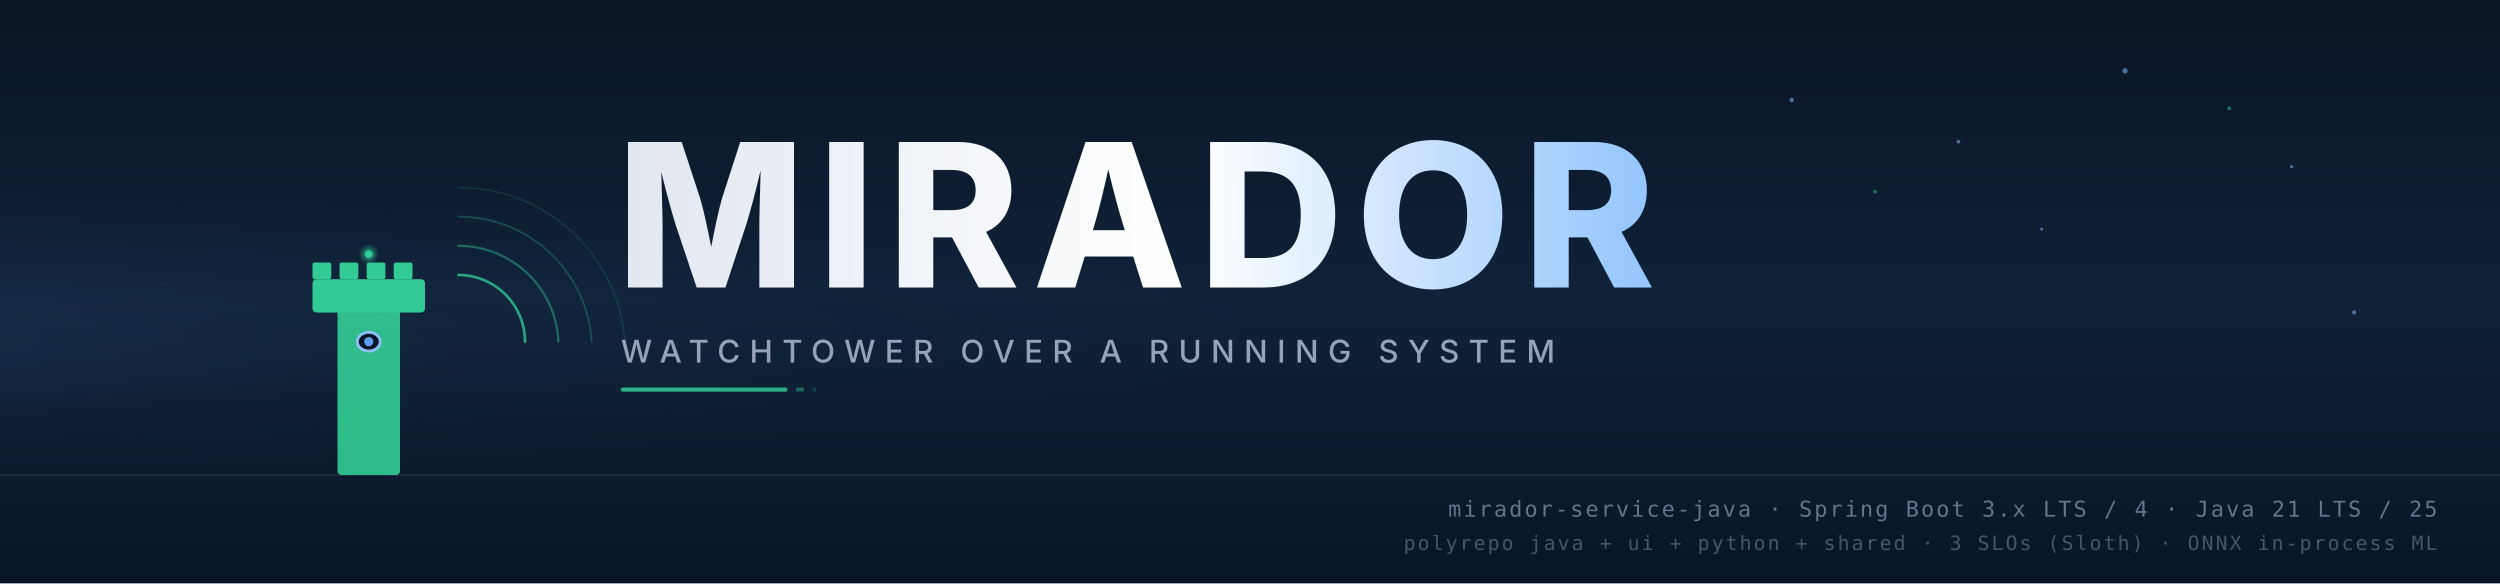
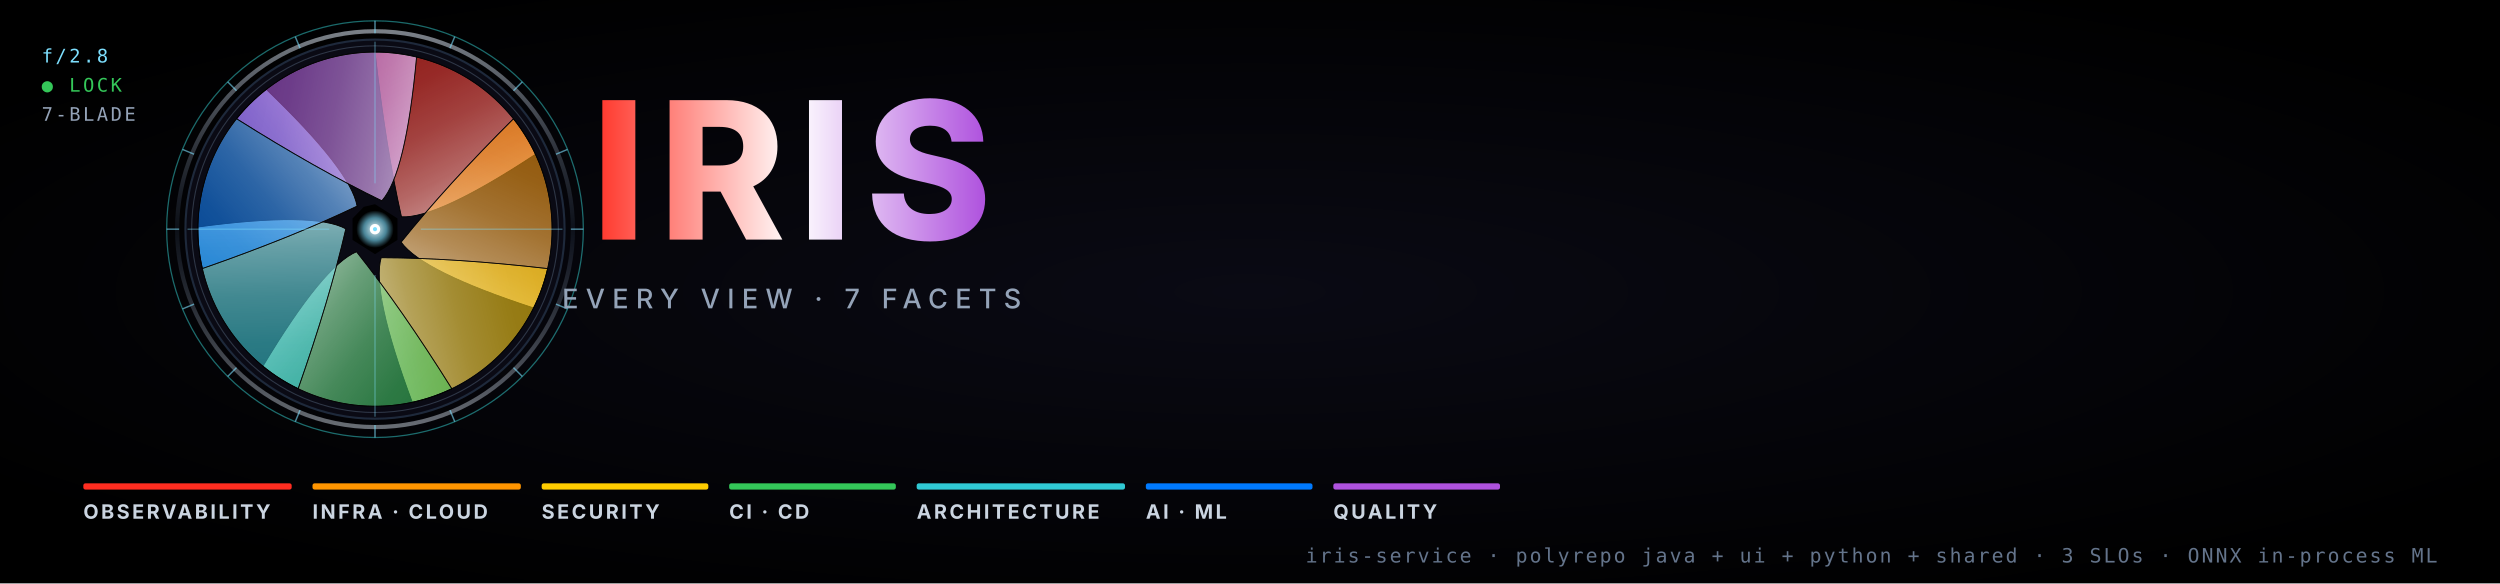
- <svg xmlns="http://www.w3.org/2000/svg" viewBox="0 0 1200 280" width="1200" height="280" role="img" aria-label="Mirador — watchtower over a running system">
+ <svg xmlns="http://www.w3.org/2000/svg" viewBox="0 0 1200 280" width="1200" height="280" role="img" aria-label="Iris (final candidate) — N base + progressive refract + HUD overlay, 7 axes of mastery">
  <defs>
-     <linearGradient id="sky" x1="0" y1="0" x2="0" y2="1">
-       <stop offset="0%" stop-color="#0a1424" />
-       <stop offset="50%" stop-color="#0f2238" />
-       <stop offset="100%" stop-color="#081526" />
-     </linearGradient>
-     <radialGradient id="beam" cx="18%" cy="55%" r="55%">
-       <stop offset="0%" stop-color="#60a5fa" stop-opacity="0.22" />
-       <stop offset="60%" stop-color="#60a5fa" stop-opacity="0.04" />
-       <stop offset="100%" stop-color="#60a5fa" stop-opacity="0" />
+     <radialGradient id="iris-bg" cx="50%" cy="50%" r="60%">
+       <stop offset="0%" stop-color="#0a0a14" />
+       <stop offset="100%" stop-color="#000000" />
    </radialGradient>
    <linearGradient id="title-grad" x1="0" y1="0" x2="1" y2="0">
-       <stop offset="0%" stop-color="#e2e8f0" />
-       <stop offset="55%" stop-color="#ffffff" />
-       <stop offset="100%" stop-color="#93c5fd" />
+       <stop offset="0%" stop-color="#ff3b30" />
+       <stop offset="50%" stop-color="#ffffff" />
+       <stop offset="100%" stop-color="#af52de" />
    </linearGradient>
-     <radialGradient id="pulse" cx="50%" cy="50%" r="50%">
-       <stop offset="0%" stop-color="#34d399" stop-opacity="1" />
-       <stop offset="60%" stop-color="#34d399" stop-opacity="0.3" />
-       <stop offset="100%" stop-color="#34d399" stop-opacity="0" />
+     <radialGradient id="sensor-glow" cx="50%" cy="50%" r="50%">
+       <stop offset="0%" stop-color="#ffffff" stop-opacity="0.95" />
+       <stop offset="60%" stop-color="#7ddffe" stop-opacity="0.6" />
+       <stop offset="100%" stop-color="#7ddffe" stop-opacity="0" />
    </radialGradient>
+     <linearGradient id="rim-light" x1="0" y1="0" x2="0" y2="1">
+       <stop offset="0%" stop-color="#cbd5e1" stop-opacity="0.6" />
+       <stop offset="50%" stop-color="#1e293b" stop-opacity="0.35" />
+       <stop offset="100%" stop-color="#cbd5e1" stop-opacity="0.5" />
+     </linearGradient>
+     <linearGradient id="glass-refract-progressive" x1="0" y1="0.5" x2="1" y2="0">
+       <stop offset="0%" stop-color="#ffffff" stop-opacity="0.5" />
+       <stop offset="22%" stop-color="#ffffff" stop-opacity="0.32" />
+       <stop offset="48%" stop-color="#ffffff" stop-opacity="0.16" />
+       <stop offset="75%" stop-color="#ffffff" stop-opacity="0.05" />
+       <stop offset="100%" stop-color="#ffffff" stop-opacity="0" />
+     </linearGradient>
  </defs>
-   <rect width="1200" height="280" fill="url(#sky)" />
-   <ellipse cx="210" cy="155" rx="900" ry="70" fill="url(#beam)" opacity="0.7" />
-   <g fill="#93c5fd" opacity="0.5">
-     <circle cx="860" cy="48" r="1.1" />
-     <circle cx="940" cy="68" r="0.9" />
-     <circle cx="1020" cy="34" r="1.3" />
-     <circle cx="1100" cy="80" r="0.8" />
-     <circle cx="980" cy="110" r="0.7" />
-     <circle cx="1130" cy="150" r="1.0" />
+   <rect width="1200" height="280" fill="url(#iris-bg)" />
+   <g transform="translate(180 110)">
+     <circle r="100" fill="none" stroke="#34d4d4" stroke-width="0.6" opacity="0.5" />
+     <circle r="95" fill="none" stroke="url(#rim-light)" stroke-width="2" />
+     <circle r="91" fill="#0a0a14" stroke="#1e293b" stroke-width="1" />
+     <circle r="88" fill="none" stroke="#475569" stroke-width="0.5" opacity="0.6" />
+     <g stroke="#7ddffe" stroke-width="0.7" opacity="0.6">
+       <g>
+         <line x1="0" y1="-100" x2="0" y2="-94" />
+       </g>
+       <g transform="rotate(22.5)">
+         <line x1="0" y1="-100" x2="0" y2="-94" />
+       </g>
+       <g transform="rotate(45)">
+         <line x1="0" y1="-100" x2="0" y2="-94" />
+       </g>
+       <g transform="rotate(67.5)">
+         <line x1="0" y1="-100" x2="0" y2="-94" />
+       </g>
+       <g transform="rotate(90)">
+         <line x1="0" y1="-100" x2="0" y2="-94" />
+       </g>
+       <g transform="rotate(112.5)">
+         <line x1="0" y1="-100" x2="0" y2="-94" />
+       </g>
+       <g transform="rotate(135)">
+         <line x1="0" y1="-100" x2="0" y2="-94" />
+       </g>
+       <g transform="rotate(157.5)">
+         <line x1="0" y1="-100" x2="0" y2="-94" />
+       </g>
+       <g transform="rotate(180)">
+         <line x1="0" y1="-100" x2="0" y2="-94" />
+       </g>
+       <g transform="rotate(202.5)">
+         <line x1="0" y1="-100" x2="0" y2="-94" />
+       </g>
+       <g transform="rotate(225)">
+         <line x1="0" y1="-100" x2="0" y2="-94" />
+       </g>
+       <g transform="rotate(247.5)">
+         <line x1="0" y1="-100" x2="0" y2="-94" />
+       </g>
+       <g transform="rotate(270)">
+         <line x1="0" y1="-100" x2="0" y2="-94" />
+       </g>
+       <g transform="rotate(292.5)">
+         <line x1="0" y1="-100" x2="0" y2="-94" />
+       </g>
+       <g transform="rotate(315)">
+         <line x1="0" y1="-100" x2="0" y2="-94" />
+       </g>
+       <g transform="rotate(337.5)">
+         <line x1="0" y1="-100" x2="0" y2="-94" />
+       </g>
+     </g>
+     <g stroke="#000000" stroke-width="0.4">
+       <g transform="rotate(-90)">
+         <path d="M 85 0 A 85 85 0 0 1 35.93 77.03 Q 5 30 5.92 12.69 Q 40 5 85 0 Z" fill="#ff2d20" opacity="0.55" />
+         <path d="M 85 0 A 85 85 0 0 1 35.93 77.03 Q 5 30 5.92 12.69 Q 40 5 85 0 Z" fill="url(#glass-refract-progressive)" />
+       </g>
+       <g transform="rotate(-38.57)">
+         <path d="M 85 0 A 85 85 0 0 1 35.93 77.03 Q 5 30 5.92 12.69 Q 40 5 85 0 Z" fill="#ff9500" opacity="0.55" />
+         <path d="M 85 0 A 85 85 0 0 1 35.93 77.03 Q 5 30 5.92 12.69 Q 40 5 85 0 Z" fill="url(#glass-refract-progressive)" />
+       </g>
+       <g transform="rotate(12.86)">
+         <path d="M 85 0 A 85 85 0 0 1 35.93 77.03 Q 5 30 5.92 12.69 Q 40 5 85 0 Z" fill="#ffcc00" opacity="0.55" />
+         <path d="M 85 0 A 85 85 0 0 1 35.93 77.03 Q 5 30 5.92 12.69 Q 40 5 85 0 Z" fill="url(#glass-refract-progressive)" />
+       </g>
+       <g transform="rotate(64.29)">
+         <path d="M 85 0 A 85 85 0 0 1 35.93 77.03 Q 5 30 5.92 12.69 Q 40 5 85 0 Z" fill="#34c759" opacity="0.55" />
+         <path d="M 85 0 A 85 85 0 0 1 35.93 77.03 Q 5 30 5.92 12.69 Q 40 5 85 0 Z" fill="url(#glass-refract-progressive)" />
+       </g>
+       <g transform="rotate(115.72)">
+         <path d="M 85 0 A 85 85 0 0 1 35.93 77.03 Q 5 30 5.92 12.69 Q 40 5 85 0 Z" fill="#30c9d4" opacity="0.55" />
+         <path d="M 85 0 A 85 85 0 0 1 35.93 77.03 Q 5 30 5.92 12.69 Q 40 5 85 0 Z" fill="url(#glass-refract-progressive)" />
+       </g>
+       <g transform="rotate(167.15)">
+         <path d="M 85 0 A 85 85 0 0 1 35.93 77.03 Q 5 30 5.92 12.69 Q 40 5 85 0 Z" fill="#007aff" opacity="0.55" />
+         <path d="M 85 0 A 85 85 0 0 1 35.93 77.03 Q 5 30 5.92 12.69 Q 40 5 85 0 Z" fill="url(#glass-refract-progressive)" />
+       </g>
+       <g transform="rotate(218.58)">
+         <path d="M 85 0 A 85 85 0 0 1 35.93 77.03 Q 5 30 5.92 12.69 Q 40 5 85 0 Z" fill="#af52de" opacity="0.55" />
+         <path d="M 85 0 A 85 85 0 0 1 35.93 77.03 Q 5 30 5.92 12.69 Q 40 5 85 0 Z" fill="url(#glass-refract-progressive)" />
+       </g>
+     </g>
+     <g stroke="#7ddffe" stroke-width="0.5" opacity="0.5">
+       <line x1="-90" y1="0" x2="-22" y2="0" />
+       <line x1="22" y1="0" x2="90" y2="0" />
+       <line x1="0" y1="-90" x2="0" y2="-22" />
+       <line x1="0" y1="22" x2="0" y2="90" />
+     </g>
+     <polygon points="0,-12 10.78,-5.16 10.78,5.16 0,12 -10.78,5.16 -10.78,-5.16 -5.39,-10.71" fill="#000000" />
+     <circle r="9" fill="url(#sensor-glow)" />
+     <circle r="2.5" fill="#ffffff" />
+     <circle r="1" fill="#7ddffe" />
  </g>
-   <g fill="#34d399" opacity="0.45">
-     <circle cx="900" cy="92" r="0.9" />
-     <circle cx="1070" cy="52" r="1.0" />
+   <g font-family="'JetBrains Mono','Fira Code',ui-monospace,monospace" font-size="9" fill="#7ddffe" letter-spacing="1.2">
+     <text x="20" y="30">f/2.8</text>
+     <text x="20" y="44" fill="#34c759">●  LOCK</text>
+     <text x="20" y="58" fill="#94a3b8">7-BLADE</text>
  </g>
-   <line x1="0" y1="228" x2="1200" y2="228" stroke="#1e293b" stroke-width="1" opacity="0.9" />
-   <g transform="translate(140 72)" opacity="0.95">
-     <rect x="22" y="76" width="30" height="80" rx="2" fill="#34d399" opacity="0.92" />
-     <rect x="10" y="62" width="54" height="16" rx="2" fill="#34d399" />
-     <rect x="10" y="54" width="9" height="8" rx="1" fill="#34d399" />
-     <rect x="23" y="54" width="9" height="8" rx="1" fill="#34d399" />
-     <rect x="36" y="54" width="9" height="8" rx="1" fill="#34d399" />
-     <rect x="49" y="54" width="9" height="8" rx="1" fill="#34d399" />
-     <ellipse cx="37" cy="92" rx="5.5" ry="4.5" fill="#0a1424" stroke="#93c5fd" stroke-width="1.4" />
-     <circle cx="37" cy="92" r="2.2" fill="#60a5fa" />
-     <circle cx="37" cy="50" r="5" fill="url(#pulse)" />
-     <circle cx="37" cy="50" r="1.8" fill="#34d399" />
-     <g fill="none" stroke="#34d399" stroke-linecap="round" opacity="0.75">
-       <path d="M 80 60 A 32 32 0 0 1 112 92" stroke-width="1.3" />
-       <path d="M 80 46 A 48 48 0 0 1 128 92" stroke-width="1.1" opacity="0.55" />
-       <path d="M 80 32 A 64 64 0 0 1 144 92" stroke-width="0.9" opacity="0.35" />
-       <path d="M 80 18 A 80 80 0 0 1 160 92" stroke-width="0.7" opacity="0.20" />
+   <g font-family="'Inter','Segoe UI',system-ui,sans-serif" text-anchor="middle">
+     <text x="380" y="115" font-size="92" font-weight="800" letter-spacing="6" fill="url(#title-grad)">IRIS</text>
+     <text x="380" y="148" font-size="13" font-weight="500" fill="#94a3b8" letter-spacing="3.5">
+       EVERY VIEW · 7 FACETS
+     </text>
+   </g>
+   <g font-family="'Inter','Segoe UI',system-ui,sans-serif" font-size="9.5" letter-spacing="1.2">
+     <g transform="translate(40 232)">
+       <rect width="100" height="3" rx="1" fill="#ff2d20" />
+       <text x="0" y="17" fill="#cbd5e1" font-weight="700">OBSERVABILITY</text>
+     </g>
+     <g transform="translate(150 232)">
+       <rect width="100" height="3" rx="1" fill="#ff9500" />
+       <text x="0" y="17" fill="#cbd5e1" font-weight="700">INFRA · CLOUD</text>
+     </g>
+     <g transform="translate(260 232)">
+       <rect width="80" height="3" rx="1" fill="#ffcc00" />
+       <text x="0" y="17" fill="#cbd5e1" font-weight="700">SECURITY</text>
+     </g>
+     <g transform="translate(350 232)">
+       <rect width="80" height="3" rx="1" fill="#34c759" />
+       <text x="0" y="17" fill="#cbd5e1" font-weight="700">CI · CD</text>
+     </g>
+     <g transform="translate(440 232)">
+       <rect width="100" height="3" rx="1" fill="#30c9d4" />
+       <text x="0" y="17" fill="#cbd5e1" font-weight="700">ARCHITECTURE</text>
+     </g>
+     <g transform="translate(550 232)">
+       <rect width="80" height="3" rx="1" fill="#007aff" />
+       <text x="0" y="17" fill="#cbd5e1" font-weight="700">AI · ML</text>
+     </g>
+     <g transform="translate(640 232)">
+       <rect width="80" height="3" rx="1" fill="#af52de" />
+       <text x="0" y="17" fill="#cbd5e1" font-weight="700">QUALITY</text>
    </g>
  </g>
-   <g font-family="'Inter','Segoe UI',system-ui,sans-serif">
-     <text x="296" y="138" font-size="96" font-weight="800" letter-spacing="6" fill="url(#title-grad)">MIRADOR</text>
-     <text x="298" y="174" font-size="15" font-weight="500" fill="#94a3b8" letter-spacing="4.5">
-       WATCHTOWER OVER A RUNNING SYSTEM
-     </text>
-     <rect x="298" y="186" width="80" height="2" rx="1" fill="#34d399" opacity="0.8" />
-     <rect x="382" y="186" width="4" height="2" rx="1" fill="#34d399" opacity="0.4" />
-     <rect x="390" y="186" width="2" height="2" rx="1" fill="#34d399" opacity="0.2" />
-   </g>
-   <g font-family="'JetBrains Mono','Fira Code',ui-monospace,monospace" fill="#64748b" font-size="10.5" letter-spacing="1" text-anchor="end">
-     <text x="1170" y="248">mirador-service-java  ·  Spring Boot 3.x LTS / 4  ·  Java 21 LTS / 25</text>
-     <text x="1170" y="264" fill="#475569" font-size="9.5">polyrepo java + ui + python + shared  ·  3 SLOs (Sloth)  ·  ONNX in-process ML</text>
+   <g font-family="'JetBrains Mono','Fira Code',ui-monospace,monospace" fill="#64748b" font-size="9.5" letter-spacing="1" text-anchor="end">
+     <text x="1170" y="270">iris-service · polyrepo java + ui + python + shared · 3 SLOs · ONNX in-process ML</text>
  </g>
</svg>
